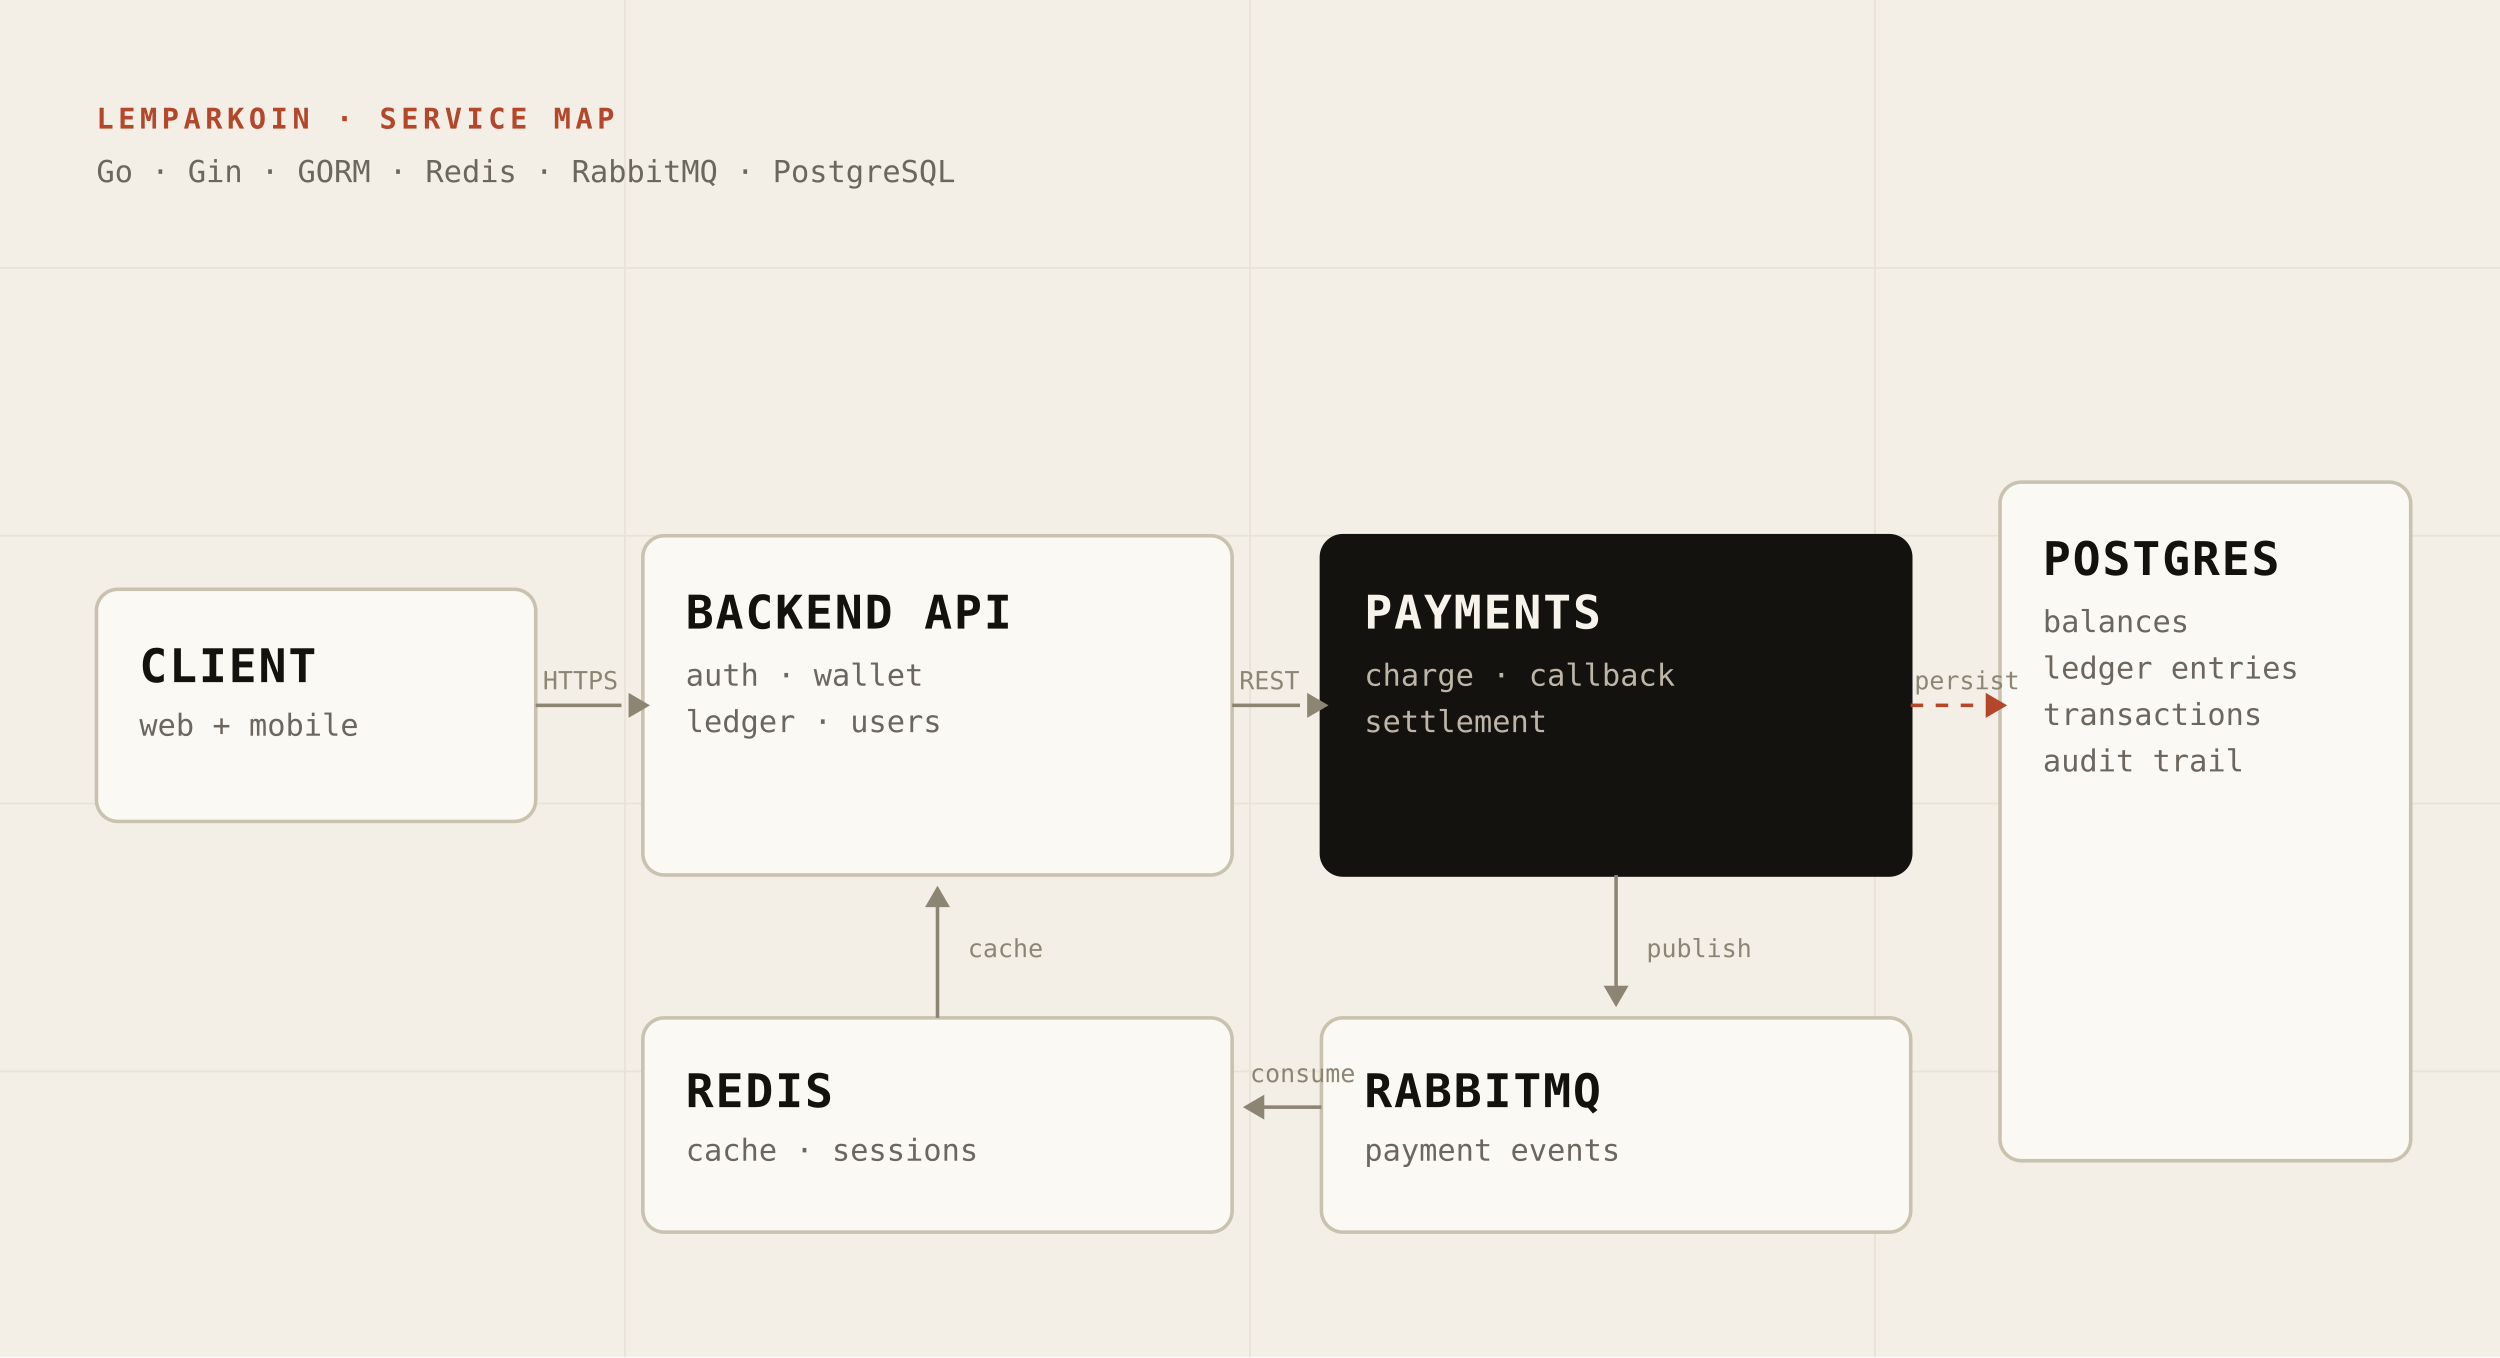
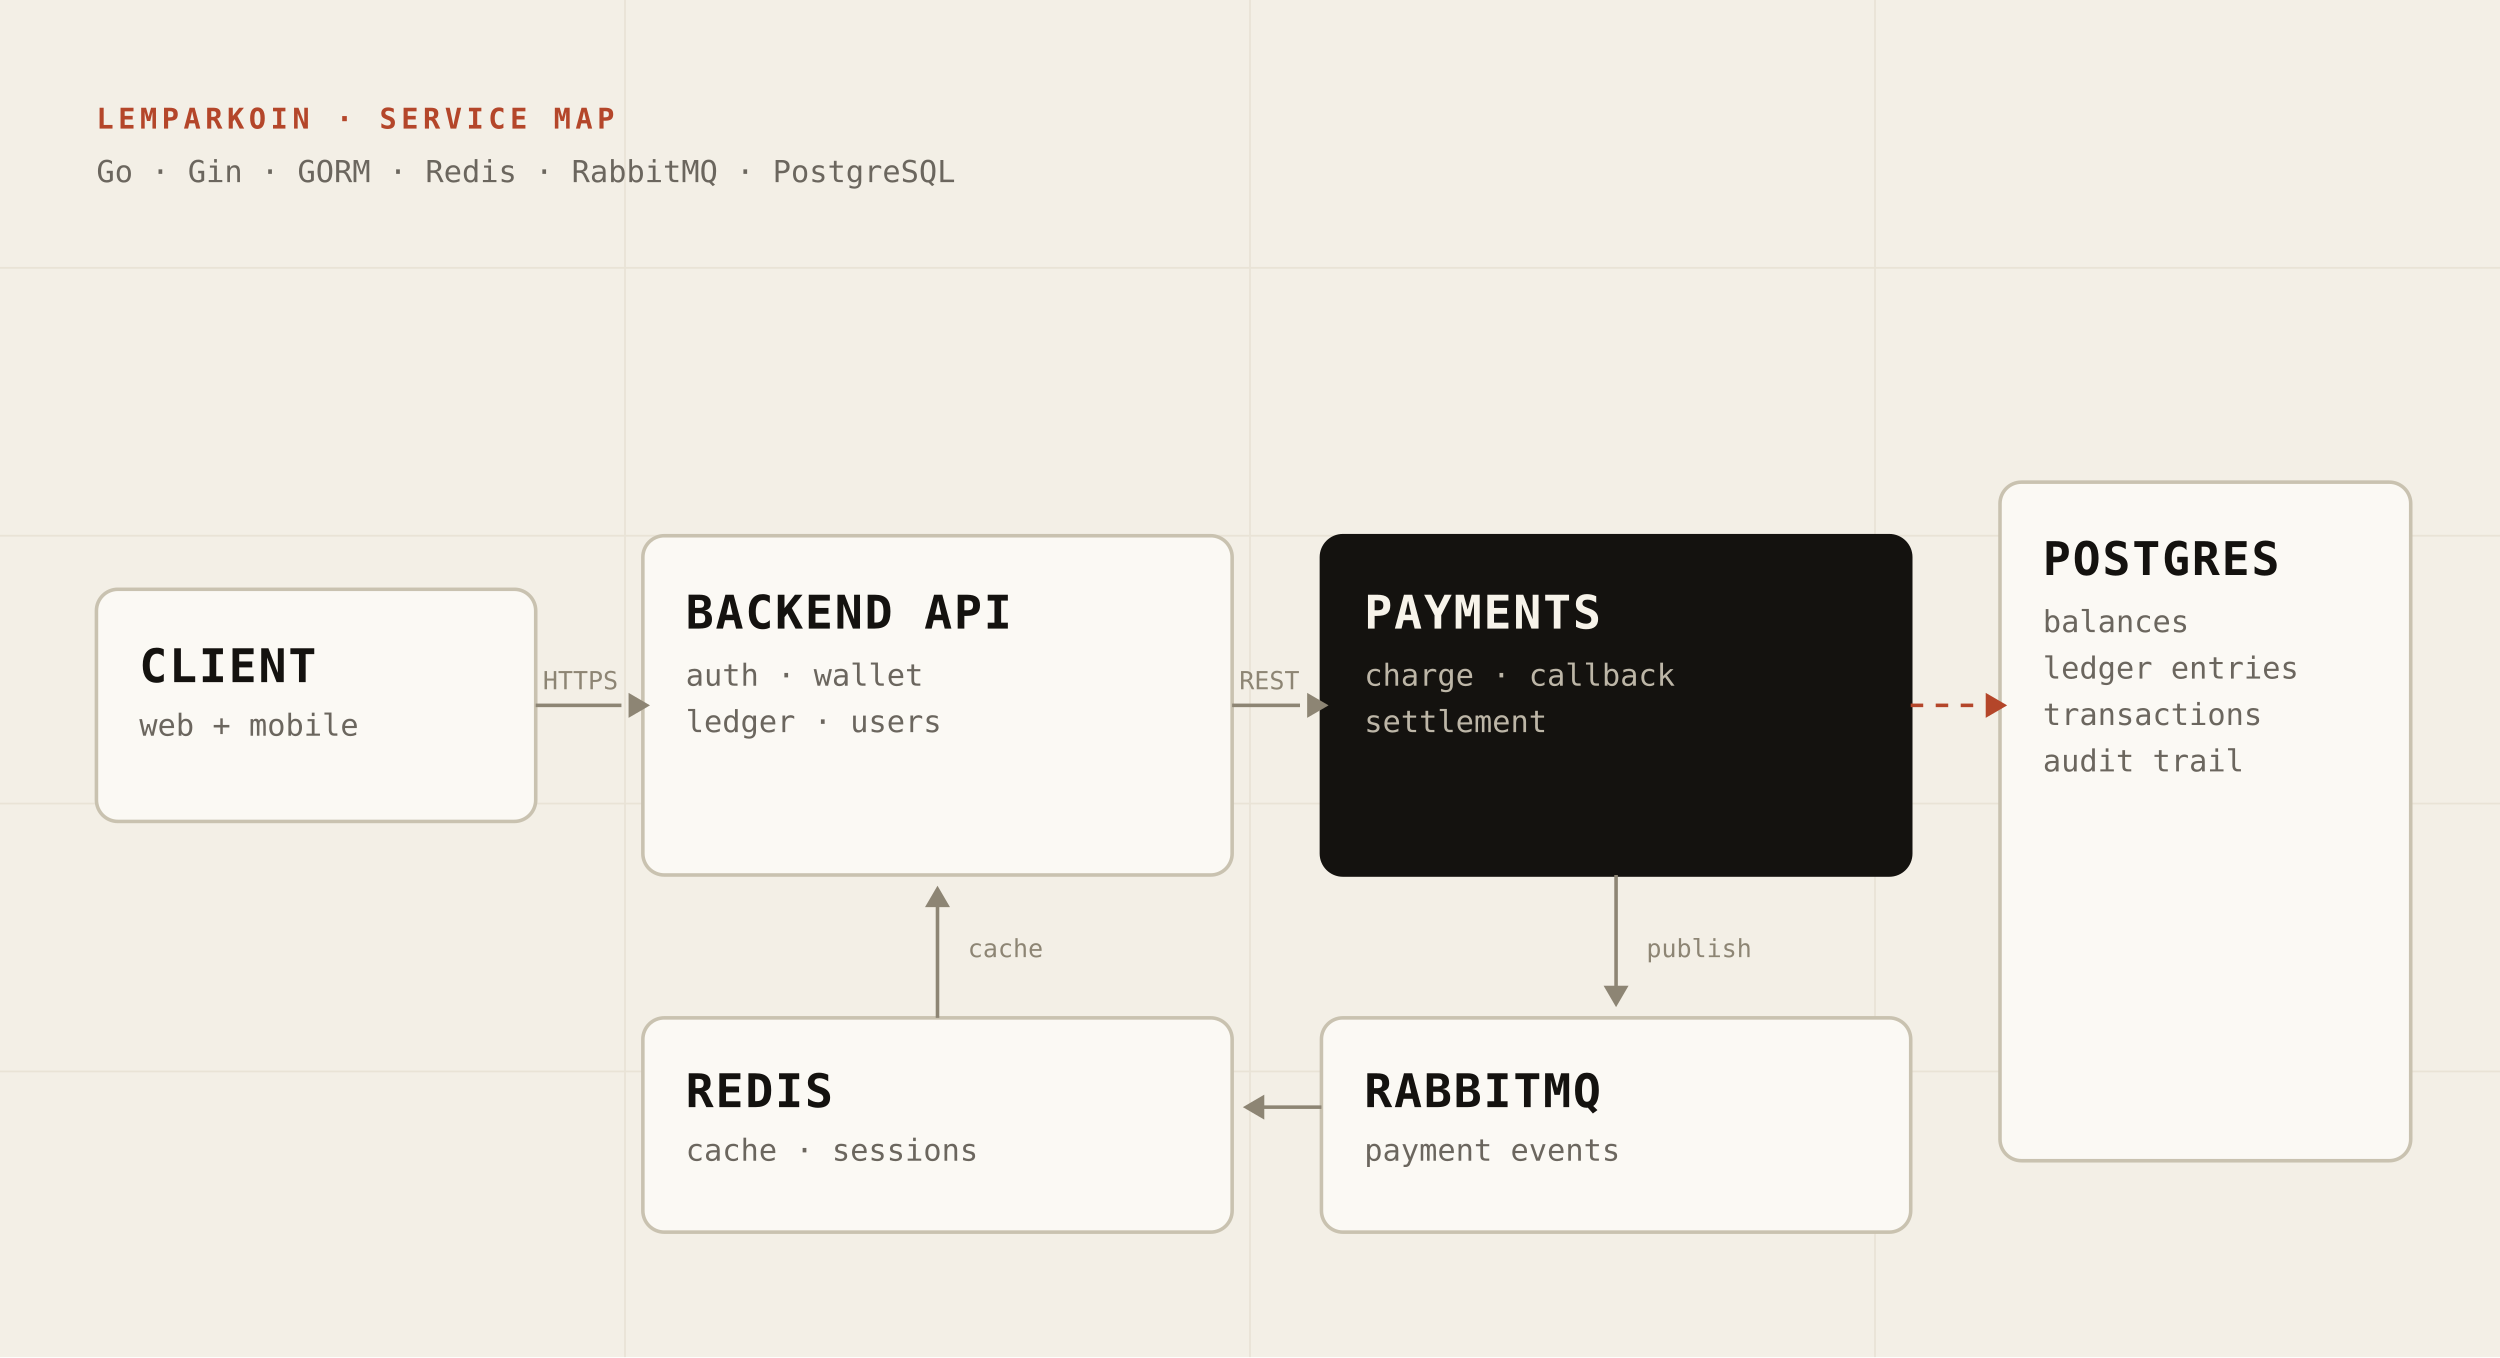
- <svg xmlns="http://www.w3.org/2000/svg" viewBox="0 0 1400 760" role="img" aria-label="Lemparkoin service map: client, backend API, payment service, Redis, RabbitMQ and PostgreSQL">
+ <svg xmlns="http://www.w3.org/2000/svg" width="1400" height="760" viewBox="0 0 1400 760" role="img" aria-label="Lemparkoin service map: client, backend API, payment service, Redis, RabbitMQ and PostgreSQL">
  <style>
    .bg { fill: #f3efe6; }
    .grid { stroke: #e3ddce; stroke-width: 1; }
    .box { fill: #fbf9f4; stroke: #c9c2b0; stroke-width: 2; }
    .boxink { fill: #14120f; stroke: #14120f; stroke-width: 2; }
    .lbl { font: 700 26px 'JetBrains Mono', ui-monospace, monospace; fill: #14120f; letter-spacing: .04em; }
    .lblw { fill: #f7f3ea; }
    .sub { font: 400 17px 'JetBrains Mono', ui-monospace, monospace; fill: #6b665e; }
    .subw { fill: #bdb6a7; }
    .tag { font: 700 16px 'JetBrains Mono', ui-monospace, monospace; fill: #b4462a; letter-spacing: .16em; }
    .wire { stroke: #8d8574; stroke-width: 2; fill: none; }
    .wireacc { stroke: #b4462a; stroke-width: 2; fill: none; stroke-dasharray: 7 7; }
    .ar { fill: #8d8574; }
    .aracc { fill: #b4462a; }
    .wirelbl { font: 400 14px 'JetBrains Mono', ui-monospace, monospace; fill: #8d8574; }
  </style>
  <rect class="bg" width="1400" height="760" />
  <g class="grid" opacity=".65">
    <path d="M0 150h1400M0 300h1400M0 450h1400M0 600h1400" />
    <path d="M350 0v760M700 0v760M1050 0v760" />
  </g>
  <text class="tag" x="54" y="72">LEMPARKOIN · SERVICE MAP</text>
  <text class="sub" x="54" y="102">Go · Gin · GORM · Redis · RabbitMQ · PostgreSQL</text>
  <rect class="box" x="54" y="330" width="246" height="130" rx="12" />
  <text class="lbl" x="78" y="382">CLIENT</text>
  <text class="sub" x="78" y="412">web + mobile</text>
  <rect class="box" x="360" y="300" width="330" height="190" rx="12" />
  <text class="lbl" x="384" y="352">BACKEND API</text>
  <text class="sub" x="384" y="384">auth · wallet</text>
  <text class="sub" x="384" y="410">ledger · users</text>
  <rect class="boxink" x="740" y="300" width="330" height="190" rx="12" />
  <text class="lbl lblw" x="764" y="352">PAYMENTS</text>
  <text class="sub subw" x="764" y="384">charge · callback</text>
  <text class="sub subw" x="764" y="410">settlement</text>
  <rect class="box" x="1120" y="270" width="230" height="380" rx="12" />
  <text class="lbl" x="1144" y="322">POSTGRES</text>
  <text class="sub" x="1144" y="354">balances</text>
  <text class="sub" x="1144" y="380">ledger entries</text>
  <text class="sub" x="1144" y="406">transactions</text>
  <text class="sub" x="1144" y="432">audit trail</text>
  <rect class="box" x="360" y="570" width="330" height="120" rx="12" />
  <text class="lbl" x="384" y="620">REDIS</text>
  <text class="sub" x="384" y="650">cache · sessions</text>
  <rect class="box" x="740" y="570" width="330" height="120" rx="12" />
  <text class="lbl" x="764" y="620">RABBITMQ</text>
  <text class="sub" x="764" y="650">payment events</text>
  <path class="wire" d="M300 395h48" />
  <path class="ar" d="M352 388l12 7-12 7z" />
  <text class="wirelbl" x="304" y="386">HTTPS</text>
  <path class="wire" d="M690 395h38" />
  <path class="ar" d="M732 388l12 7-12 7z" />
  <text class="wirelbl" x="694" y="386">REST</text>
  <path class="wireacc" d="M1070 395h38" />
  <path class="aracc" d="M1112 388l12 7-12 7z" />
-   <text class="wirelbl" x="1072" y="386">persist</text>
  <path class="wire" d="M905 490v68" />
  <path class="ar" d="M898 552l7 12 7-12z" />
  <text class="wirelbl" x="922" y="536">publish</text>
  <path class="wire" d="M740 620h-38" />
  <path class="ar" d="M708 613l-12 7 12 7z" />
-   <text class="wirelbl" x="700" y="606">consume</text>
  <path class="wire" d="M525 570v-68" />
  <path class="ar" d="M518 508l7-12 7 12z" />
  <text class="wirelbl" x="542" y="536">cache</text>
</svg>
